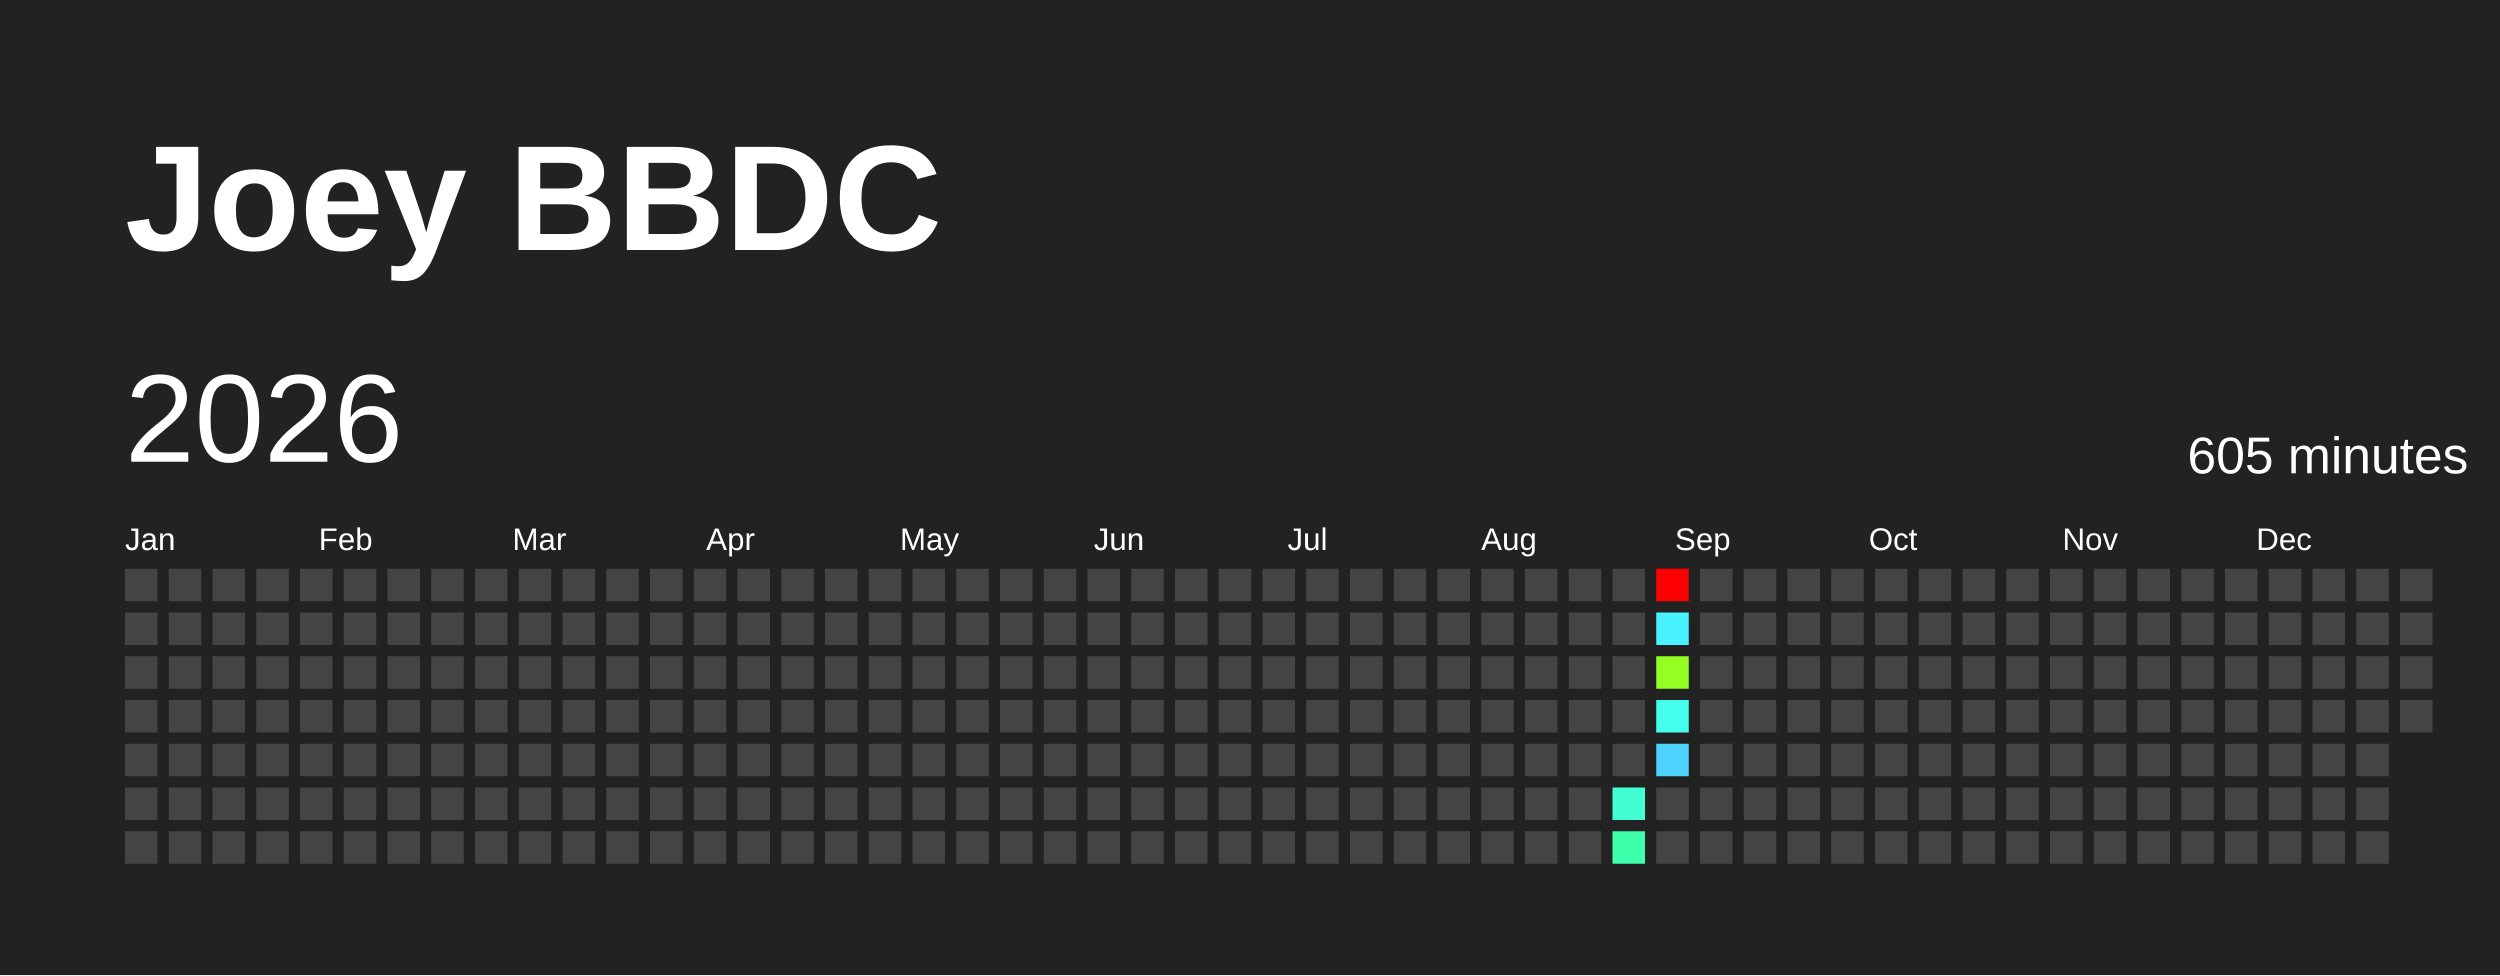
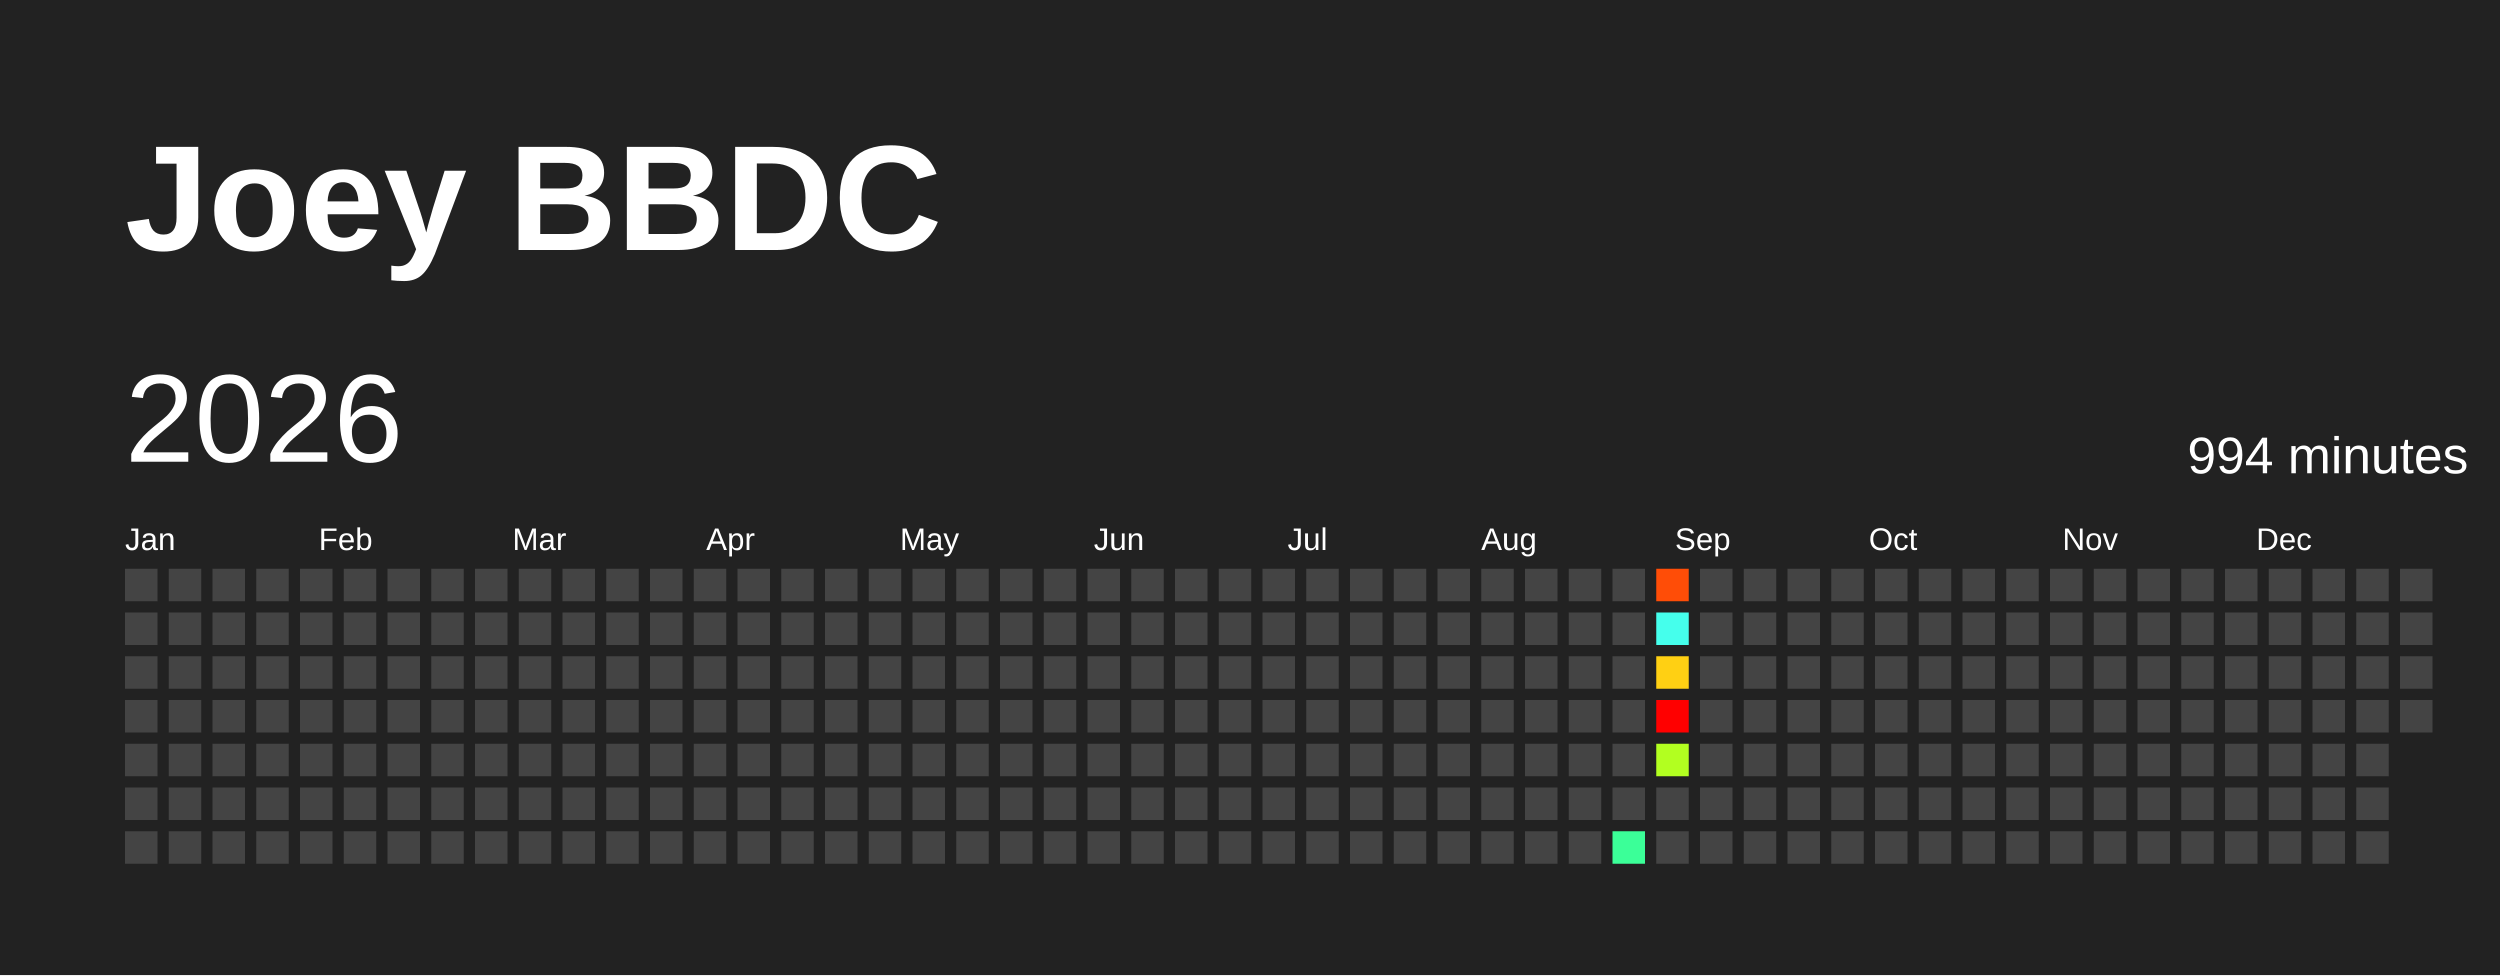
<svg xmlns="http://www.w3.org/2000/svg" baseProfile="full" height="78mm" version="1.1" viewBox="0,0,200,78" width="200mm">
  <defs />
  <rect fill="#222222" height="78" width="200" x="0" y="0" />
  <text fill="#FFFFFF" style="font-size:12px; font-family:Arial; font-weight:bold;" x="10" y="20">Joey BBDC</text>
  <text dominant-baseline="hanging" fill="#FFFFFF" style="font-size:10.0px; font-family:Arial;" x="10" y="30">2026</text>
-   <text dominant-baseline="hanging" fill="#FFFFFF" style="font-size:4.125px; font-family:Arial;" x="175" y="35">605 minutes</text>
+   <text dominant-baseline="hanging" fill="#FFFFFF" style="font-size:4.125px; font-family:Arial;" x="175" y="35">994 minutes</text>
  <text fill="#FFFFFF" style="font-size:2.5px; font-family:Arial" x="10.0" y="44">Jan</text>
  <text fill="#FFFFFF" style="font-size:2.5px; font-family:Arial" x="25.5" y="44">Feb</text>
  <text fill="#FFFFFF" style="font-size:2.5px; font-family:Arial" x="41.0" y="44">Mar</text>
  <text fill="#FFFFFF" style="font-size:2.5px; font-family:Arial" x="56.5" y="44">Apr</text>
  <text fill="#FFFFFF" style="font-size:2.5px; font-family:Arial" x="72.0" y="44">May</text>
  <text fill="#FFFFFF" style="font-size:2.5px; font-family:Arial" x="87.5" y="44">Jun</text>
  <text fill="#FFFFFF" style="font-size:2.5px; font-family:Arial" x="103.0" y="44">Jul</text>
  <text fill="#FFFFFF" style="font-size:2.5px; font-family:Arial" x="118.5" y="44">Aug</text>
  <text fill="#FFFFFF" style="font-size:2.5px; font-family:Arial" x="134.0" y="44">Sep</text>
  <text fill="#FFFFFF" style="font-size:2.5px; font-family:Arial" x="149.5" y="44">Oct</text>
  <text fill="#FFFFFF" style="font-size:2.5px; font-family:Arial" x="165.0" y="44">Nov</text>
  <text fill="#FFFFFF" style="font-size:2.5px; font-family:Arial" x="180.5" y="44">Dec</text>
  <rect fill="#444444" height="2.6" width="2.6" x="10.0" y="45.5" />
  <rect fill="#444444" height="2.6" width="2.6" x="10.0" y="49.0" />
  <rect fill="#444444" height="2.6" width="2.6" x="10.0" y="52.5" />
  <rect fill="#444444" height="2.6" width="2.6" x="10.0" y="56.0" />
  <rect fill="#444444" height="2.6" width="2.6" x="10.0" y="59.5" />
  <rect fill="#444444" height="2.6" width="2.6" x="10.0" y="63.0" />
  <rect fill="#444444" height="2.6" width="2.6" x="10.0" y="66.5" />
  <rect fill="#444444" height="2.6" width="2.6" x="13.5" y="45.5" />
  <rect fill="#444444" height="2.6" width="2.6" x="13.5" y="49.0" />
  <rect fill="#444444" height="2.6" width="2.6" x="13.5" y="52.5" />
  <rect fill="#444444" height="2.6" width="2.6" x="13.5" y="56.0" />
  <rect fill="#444444" height="2.6" width="2.6" x="13.5" y="59.5" />
  <rect fill="#444444" height="2.6" width="2.6" x="13.5" y="63.0" />
  <rect fill="#444444" height="2.6" width="2.6" x="13.5" y="66.5" />
  <rect fill="#444444" height="2.6" width="2.6" x="17.0" y="45.5" />
  <rect fill="#444444" height="2.6" width="2.6" x="17.0" y="49.0" />
  <rect fill="#444444" height="2.6" width="2.6" x="17.0" y="52.5" />
  <rect fill="#444444" height="2.6" width="2.6" x="17.0" y="56.0" />
  <rect fill="#444444" height="2.6" width="2.6" x="17.0" y="59.5" />
  <rect fill="#444444" height="2.6" width="2.6" x="17.0" y="63.0" />
  <rect fill="#444444" height="2.6" width="2.6" x="17.0" y="66.5" />
  <rect fill="#444444" height="2.6" width="2.6" x="20.5" y="45.5" />
  <rect fill="#444444" height="2.6" width="2.6" x="20.5" y="49.0" />
  <rect fill="#444444" height="2.6" width="2.6" x="20.5" y="52.5" />
  <rect fill="#444444" height="2.6" width="2.6" x="20.5" y="56.0" />
  <rect fill="#444444" height="2.6" width="2.6" x="20.5" y="59.5" />
  <rect fill="#444444" height="2.6" width="2.6" x="20.5" y="63.0" />
  <rect fill="#444444" height="2.6" width="2.6" x="20.5" y="66.5" />
  <rect fill="#444444" height="2.6" width="2.6" x="24.0" y="45.5" />
  <rect fill="#444444" height="2.6" width="2.6" x="24.0" y="49.0" />
  <rect fill="#444444" height="2.6" width="2.6" x="24.0" y="52.5" />
  <rect fill="#444444" height="2.6" width="2.6" x="24.0" y="56.0" />
  <rect fill="#444444" height="2.6" width="2.6" x="24.0" y="59.5" />
  <rect fill="#444444" height="2.6" width="2.6" x="24.0" y="63.0" />
  <rect fill="#444444" height="2.6" width="2.6" x="24.0" y="66.5" />
  <rect fill="#444444" height="2.6" width="2.6" x="27.5" y="45.5" />
  <rect fill="#444444" height="2.6" width="2.6" x="27.5" y="49.0" />
  <rect fill="#444444" height="2.6" width="2.6" x="27.5" y="52.5" />
  <rect fill="#444444" height="2.6" width="2.6" x="27.5" y="56.0" />
  <rect fill="#444444" height="2.6" width="2.6" x="27.5" y="59.5" />
  <rect fill="#444444" height="2.6" width="2.6" x="27.5" y="63.0" />
  <rect fill="#444444" height="2.6" width="2.6" x="27.5" y="66.5" />
  <rect fill="#444444" height="2.6" width="2.6" x="31.0" y="45.5" />
  <rect fill="#444444" height="2.6" width="2.6" x="31.0" y="49.0" />
  <rect fill="#444444" height="2.6" width="2.6" x="31.0" y="52.5" />
  <rect fill="#444444" height="2.6" width="2.6" x="31.0" y="56.0" />
  <rect fill="#444444" height="2.6" width="2.6" x="31.0" y="59.5" />
  <rect fill="#444444" height="2.6" width="2.6" x="31.0" y="63.0" />
  <rect fill="#444444" height="2.6" width="2.6" x="31.0" y="66.5" />
  <rect fill="#444444" height="2.6" width="2.6" x="34.5" y="45.5" />
  <rect fill="#444444" height="2.6" width="2.6" x="34.5" y="49.0" />
  <rect fill="#444444" height="2.6" width="2.6" x="34.5" y="52.5" />
  <rect fill="#444444" height="2.6" width="2.6" x="34.5" y="56.0" />
  <rect fill="#444444" height="2.6" width="2.6" x="34.5" y="59.5" />
  <rect fill="#444444" height="2.6" width="2.6" x="34.5" y="63.0" />
  <rect fill="#444444" height="2.6" width="2.6" x="34.5" y="66.5" />
  <rect fill="#444444" height="2.6" width="2.6" x="38.0" y="45.5" />
  <rect fill="#444444" height="2.6" width="2.6" x="38.0" y="49.0" />
  <rect fill="#444444" height="2.6" width="2.6" x="38.0" y="52.5" />
  <rect fill="#444444" height="2.6" width="2.6" x="38.0" y="56.0" />
  <rect fill="#444444" height="2.6" width="2.6" x="38.0" y="59.5" />
  <rect fill="#444444" height="2.6" width="2.6" x="38.0" y="63.0" />
  <rect fill="#444444" height="2.6" width="2.6" x="38.0" y="66.5" />
  <rect fill="#444444" height="2.6" width="2.6" x="41.5" y="45.5" />
  <rect fill="#444444" height="2.6" width="2.6" x="41.5" y="49.0" />
  <rect fill="#444444" height="2.6" width="2.6" x="41.5" y="52.5" />
  <rect fill="#444444" height="2.6" width="2.6" x="41.5" y="56.0" />
  <rect fill="#444444" height="2.6" width="2.6" x="41.5" y="59.5" />
  <rect fill="#444444" height="2.6" width="2.6" x="41.5" y="63.0" />
  <rect fill="#444444" height="2.6" width="2.6" x="41.5" y="66.5" />
  <rect fill="#444444" height="2.6" width="2.6" x="45.0" y="45.5" />
  <rect fill="#444444" height="2.6" width="2.6" x="45.0" y="49.0" />
  <rect fill="#444444" height="2.6" width="2.6" x="45.0" y="52.5" />
  <rect fill="#444444" height="2.6" width="2.6" x="45.0" y="56.0" />
  <rect fill="#444444" height="2.6" width="2.6" x="45.0" y="59.5" />
  <rect fill="#444444" height="2.6" width="2.6" x="45.0" y="63.0" />
  <rect fill="#444444" height="2.6" width="2.6" x="45.0" y="66.5" />
  <rect fill="#444444" height="2.6" width="2.6" x="48.5" y="45.5" />
  <rect fill="#444444" height="2.6" width="2.6" x="48.5" y="49.0" />
  <rect fill="#444444" height="2.6" width="2.6" x="48.5" y="52.5" />
  <rect fill="#444444" height="2.6" width="2.6" x="48.5" y="56.0" />
  <rect fill="#444444" height="2.6" width="2.6" x="48.5" y="59.5" />
  <rect fill="#444444" height="2.6" width="2.6" x="48.5" y="63.0" />
  <rect fill="#444444" height="2.6" width="2.6" x="48.5" y="66.5" />
  <rect fill="#444444" height="2.6" width="2.6" x="52.0" y="45.5" />
  <rect fill="#444444" height="2.6" width="2.6" x="52.0" y="49.0" />
  <rect fill="#444444" height="2.6" width="2.6" x="52.0" y="52.5" />
  <rect fill="#444444" height="2.6" width="2.6" x="52.0" y="56.0" />
  <rect fill="#444444" height="2.6" width="2.6" x="52.0" y="59.5" />
  <rect fill="#444444" height="2.6" width="2.6" x="52.0" y="63.0" />
  <rect fill="#444444" height="2.6" width="2.6" x="52.0" y="66.5" />
  <rect fill="#444444" height="2.6" width="2.6" x="55.5" y="45.5" />
  <rect fill="#444444" height="2.6" width="2.6" x="55.5" y="49.0" />
  <rect fill="#444444" height="2.6" width="2.6" x="55.5" y="52.5" />
  <rect fill="#444444" height="2.6" width="2.6" x="55.5" y="56.0" />
  <rect fill="#444444" height="2.6" width="2.6" x="55.5" y="59.5" />
  <rect fill="#444444" height="2.6" width="2.6" x="55.5" y="63.0" />
  <rect fill="#444444" height="2.6" width="2.6" x="55.5" y="66.5" />
  <rect fill="#444444" height="2.6" width="2.6" x="59.0" y="45.5" />
  <rect fill="#444444" height="2.6" width="2.6" x="59.0" y="49.0" />
  <rect fill="#444444" height="2.6" width="2.6" x="59.0" y="52.5" />
  <rect fill="#444444" height="2.6" width="2.6" x="59.0" y="56.0" />
  <rect fill="#444444" height="2.6" width="2.6" x="59.0" y="59.5" />
  <rect fill="#444444" height="2.6" width="2.6" x="59.0" y="63.0" />
  <rect fill="#444444" height="2.6" width="2.6" x="59.0" y="66.5" />
  <rect fill="#444444" height="2.6" width="2.6" x="62.5" y="45.5" />
  <rect fill="#444444" height="2.6" width="2.6" x="62.5" y="49.0" />
  <rect fill="#444444" height="2.6" width="2.6" x="62.5" y="52.5" />
  <rect fill="#444444" height="2.6" width="2.6" x="62.5" y="56.0" />
  <rect fill="#444444" height="2.6" width="2.6" x="62.5" y="59.5" />
  <rect fill="#444444" height="2.6" width="2.6" x="62.5" y="63.0" />
  <rect fill="#444444" height="2.6" width="2.6" x="62.5" y="66.5" />
  <rect fill="#444444" height="2.6" width="2.6" x="66.0" y="45.5" />
  <rect fill="#444444" height="2.6" width="2.6" x="66.0" y="49.0" />
  <rect fill="#444444" height="2.6" width="2.6" x="66.0" y="52.5" />
  <rect fill="#444444" height="2.6" width="2.6" x="66.0" y="56.0" />
  <rect fill="#444444" height="2.6" width="2.6" x="66.0" y="59.5" />
  <rect fill="#444444" height="2.6" width="2.6" x="66.0" y="63.0" />
  <rect fill="#444444" height="2.6" width="2.6" x="66.0" y="66.5" />
  <rect fill="#444444" height="2.6" width="2.6" x="69.5" y="45.5" />
  <rect fill="#444444" height="2.6" width="2.6" x="69.5" y="49.0" />
  <rect fill="#444444" height="2.6" width="2.6" x="69.5" y="52.5" />
  <rect fill="#444444" height="2.6" width="2.6" x="69.5" y="56.0" />
  <rect fill="#444444" height="2.6" width="2.6" x="69.5" y="59.5" />
  <rect fill="#444444" height="2.6" width="2.6" x="69.5" y="63.0" />
  <rect fill="#444444" height="2.6" width="2.6" x="69.5" y="66.5" />
  <rect fill="#444444" height="2.6" width="2.6" x="73.0" y="45.5" />
  <rect fill="#444444" height="2.6" width="2.6" x="73.0" y="49.0" />
  <rect fill="#444444" height="2.6" width="2.6" x="73.0" y="52.5" />
  <rect fill="#444444" height="2.6" width="2.6" x="73.0" y="56.0" />
  <rect fill="#444444" height="2.6" width="2.6" x="73.0" y="59.5" />
  <rect fill="#444444" height="2.6" width="2.6" x="73.0" y="63.0" />
  <rect fill="#444444" height="2.6" width="2.6" x="73.0" y="66.5" />
  <rect fill="#444444" height="2.6" width="2.6" x="76.5" y="45.5" />
  <rect fill="#444444" height="2.6" width="2.6" x="76.5" y="49.0" />
  <rect fill="#444444" height="2.6" width="2.6" x="76.5" y="52.5" />
  <rect fill="#444444" height="2.6" width="2.6" x="76.5" y="56.0" />
  <rect fill="#444444" height="2.6" width="2.6" x="76.5" y="59.5" />
  <rect fill="#444444" height="2.6" width="2.6" x="76.5" y="63.0" />
  <rect fill="#444444" height="2.6" width="2.6" x="76.5" y="66.5" />
  <rect fill="#444444" height="2.6" width="2.6" x="80.0" y="45.5" />
  <rect fill="#444444" height="2.6" width="2.6" x="80.0" y="49.0" />
  <rect fill="#444444" height="2.6" width="2.6" x="80.0" y="52.5" />
  <rect fill="#444444" height="2.6" width="2.6" x="80.0" y="56.0" />
  <rect fill="#444444" height="2.6" width="2.6" x="80.0" y="59.5" />
  <rect fill="#444444" height="2.6" width="2.6" x="80.0" y="63.0" />
  <rect fill="#444444" height="2.6" width="2.6" x="80.0" y="66.5" />
  <rect fill="#444444" height="2.6" width="2.6" x="83.5" y="45.5" />
  <rect fill="#444444" height="2.6" width="2.6" x="83.5" y="49.0" />
  <rect fill="#444444" height="2.6" width="2.6" x="83.5" y="52.5" />
  <rect fill="#444444" height="2.6" width="2.6" x="83.5" y="56.0" />
  <rect fill="#444444" height="2.6" width="2.6" x="83.5" y="59.5" />
  <rect fill="#444444" height="2.6" width="2.6" x="83.5" y="63.0" />
  <rect fill="#444444" height="2.6" width="2.6" x="83.5" y="66.5" />
  <rect fill="#444444" height="2.6" width="2.6" x="87.0" y="45.5" />
  <rect fill="#444444" height="2.6" width="2.6" x="87.0" y="49.0" />
  <rect fill="#444444" height="2.6" width="2.6" x="87.0" y="52.5" />
  <rect fill="#444444" height="2.6" width="2.6" x="87.0" y="56.0" />
  <rect fill="#444444" height="2.6" width="2.6" x="87.0" y="59.5" />
  <rect fill="#444444" height="2.6" width="2.6" x="87.0" y="63.0" />
  <rect fill="#444444" height="2.6" width="2.6" x="87.0" y="66.5" />
  <rect fill="#444444" height="2.6" width="2.6" x="90.5" y="45.5" />
  <rect fill="#444444" height="2.6" width="2.6" x="90.5" y="49.0" />
  <rect fill="#444444" height="2.6" width="2.6" x="90.5" y="52.5" />
  <rect fill="#444444" height="2.6" width="2.6" x="90.5" y="56.0" />
  <rect fill="#444444" height="2.6" width="2.6" x="90.5" y="59.5" />
  <rect fill="#444444" height="2.6" width="2.6" x="90.5" y="63.0" />
  <rect fill="#444444" height="2.6" width="2.6" x="90.5" y="66.5" />
  <rect fill="#444444" height="2.6" width="2.6" x="94.0" y="45.5" />
  <rect fill="#444444" height="2.6" width="2.6" x="94.0" y="49.0" />
  <rect fill="#444444" height="2.6" width="2.6" x="94.0" y="52.5" />
  <rect fill="#444444" height="2.6" width="2.6" x="94.0" y="56.0" />
  <rect fill="#444444" height="2.6" width="2.6" x="94.0" y="59.5" />
  <rect fill="#444444" height="2.6" width="2.6" x="94.0" y="63.0" />
  <rect fill="#444444" height="2.6" width="2.6" x="94.0" y="66.5" />
  <rect fill="#444444" height="2.6" width="2.6" x="97.5" y="45.5" />
  <rect fill="#444444" height="2.6" width="2.6" x="97.5" y="49.0" />
  <rect fill="#444444" height="2.6" width="2.6" x="97.5" y="52.5" />
  <rect fill="#444444" height="2.6" width="2.6" x="97.5" y="56.0" />
  <rect fill="#444444" height="2.6" width="2.6" x="97.5" y="59.5" />
  <rect fill="#444444" height="2.6" width="2.6" x="97.5" y="63.0" />
  <rect fill="#444444" height="2.6" width="2.6" x="97.5" y="66.5" />
  <rect fill="#444444" height="2.6" width="2.6" x="101.0" y="45.5" />
  <rect fill="#444444" height="2.6" width="2.6" x="101.0" y="49.0" />
  <rect fill="#444444" height="2.6" width="2.6" x="101.0" y="52.5" />
  <rect fill="#444444" height="2.6" width="2.6" x="101.0" y="56.0" />
  <rect fill="#444444" height="2.6" width="2.6" x="101.0" y="59.5" />
  <rect fill="#444444" height="2.6" width="2.6" x="101.0" y="63.0" />
  <rect fill="#444444" height="2.6" width="2.6" x="101.0" y="66.5" />
  <rect fill="#444444" height="2.6" width="2.6" x="104.5" y="45.5" />
  <rect fill="#444444" height="2.6" width="2.6" x="104.5" y="49.0" />
  <rect fill="#444444" height="2.6" width="2.6" x="104.5" y="52.5" />
  <rect fill="#444444" height="2.6" width="2.6" x="104.5" y="56.0" />
  <rect fill="#444444" height="2.6" width="2.6" x="104.5" y="59.5" />
  <rect fill="#444444" height="2.6" width="2.6" x="104.5" y="63.0" />
  <rect fill="#444444" height="2.6" width="2.6" x="104.5" y="66.5" />
  <rect fill="#444444" height="2.6" width="2.6" x="108.0" y="45.5" />
  <rect fill="#444444" height="2.6" width="2.6" x="108.0" y="49.0" />
  <rect fill="#444444" height="2.6" width="2.6" x="108.0" y="52.5" />
  <rect fill="#444444" height="2.6" width="2.6" x="108.0" y="56.0" />
  <rect fill="#444444" height="2.6" width="2.6" x="108.0" y="59.5" />
  <rect fill="#444444" height="2.6" width="2.6" x="108.0" y="63.0" />
  <rect fill="#444444" height="2.6" width="2.6" x="108.0" y="66.5" />
  <rect fill="#444444" height="2.6" width="2.6" x="111.5" y="45.5" />
  <rect fill="#444444" height="2.6" width="2.6" x="111.5" y="49.0" />
  <rect fill="#444444" height="2.6" width="2.6" x="111.5" y="52.5" />
  <rect fill="#444444" height="2.6" width="2.6" x="111.5" y="56.0" />
  <rect fill="#444444" height="2.6" width="2.6" x="111.5" y="59.5" />
  <rect fill="#444444" height="2.6" width="2.6" x="111.5" y="63.0" />
  <rect fill="#444444" height="2.6" width="2.6" x="111.5" y="66.5" />
  <rect fill="#444444" height="2.6" width="2.6" x="115.0" y="45.5" />
  <rect fill="#444444" height="2.6" width="2.6" x="115.0" y="49.0" />
  <rect fill="#444444" height="2.6" width="2.6" x="115.0" y="52.5" />
  <rect fill="#444444" height="2.6" width="2.6" x="115.0" y="56.0" />
  <rect fill="#444444" height="2.6" width="2.6" x="115.0" y="59.5" />
  <rect fill="#444444" height="2.6" width="2.6" x="115.0" y="63.0" />
  <rect fill="#444444" height="2.6" width="2.6" x="115.0" y="66.5" />
  <rect fill="#444444" height="2.6" width="2.6" x="118.5" y="45.5" />
  <rect fill="#444444" height="2.6" width="2.6" x="118.5" y="49.0" />
  <rect fill="#444444" height="2.6" width="2.6" x="118.5" y="52.5" />
  <rect fill="#444444" height="2.6" width="2.6" x="118.5" y="56.0" />
  <rect fill="#444444" height="2.6" width="2.6" x="118.5" y="59.5" />
  <rect fill="#444444" height="2.6" width="2.6" x="118.5" y="63.0" />
  <rect fill="#444444" height="2.6" width="2.6" x="118.5" y="66.5" />
  <rect fill="#444444" height="2.6" width="2.6" x="122.0" y="45.5" />
  <rect fill="#444444" height="2.6" width="2.6" x="122.0" y="49.0" />
  <rect fill="#444444" height="2.6" width="2.6" x="122.0" y="52.5" />
  <rect fill="#444444" height="2.6" width="2.6" x="122.0" y="56.0" />
  <rect fill="#444444" height="2.6" width="2.6" x="122.0" y="59.5" />
  <rect fill="#444444" height="2.6" width="2.6" x="122.0" y="63.0" />
  <rect fill="#444444" height="2.6" width="2.6" x="122.0" y="66.5" />
  <rect fill="#444444" height="2.6" width="2.6" x="125.5" y="45.5" />
  <rect fill="#444444" height="2.6" width="2.6" x="125.5" y="49.0" />
  <rect fill="#444444" height="2.6" width="2.6" x="125.5" y="52.5" />
  <rect fill="#444444" height="2.6" width="2.6" x="125.5" y="56.0" />
  <rect fill="#444444" height="2.6" width="2.6" x="125.5" y="59.5" />
  <rect fill="#444444" height="2.6" width="2.6" x="125.5" y="63.0" />
  <rect fill="#444444" height="2.6" width="2.6" x="125.5" y="66.5" />
  <rect fill="#444444" height="2.6" width="2.6" x="129.0" y="45.5" />
  <rect fill="#444444" height="2.6" width="2.6" x="129.0" y="49.0" />
  <rect fill="#444444" height="2.6" width="2.6" x="129.0" y="52.5" />
  <rect fill="#444444" height="2.6" width="2.6" x="129.0" y="56.0" />
  <rect fill="#444444" height="2.6" width="2.6" x="129.0" y="59.5" />
-   <rect fill="#42ffd3" height="2.6" width="2.6" x="129.0" y="63.0" />
-   <rect fill="#3dffac" height="2.6" width="2.6" x="129.0" y="66.5" />
-   <rect fill="red" height="2.6" width="2.6" x="132.5" y="45.5" />
-   <rect fill="#49f2ff" height="2.6" width="2.6" x="132.5" y="49.0" />
-   <rect fill="#95ff23" height="2.6" width="2.6" x="132.5" y="52.5" />
-   <rect fill="#44ffeb" height="2.6" width="2.6" x="132.5" y="56.0" />
-   <rect fill="#4dd2ff" height="2.6" width="2.6" x="132.5" y="59.5" />
+   <rect fill="#444444" height="2.6" width="2.6" x="129.0" y="63.0" />
+   <rect fill="#3bff98" height="2.6" width="2.6" x="129.0" y="66.5" />
+   <rect fill="#ff4d07" height="2.6" width="2.6" x="132.5" y="45.5" />
+   <rect fill="#45ffec" height="2.6" width="2.6" x="132.5" y="49.0" />
+   <rect fill="#ffd013" height="2.6" width="2.6" x="132.5" y="52.5" />
+   <rect fill="red" height="2.6" width="2.6" x="132.5" y="56.0" />
+   <rect fill="#b2ff20" height="2.6" width="2.6" x="132.5" y="59.5" />
  <rect fill="#444444" height="2.6" width="2.6" x="132.5" y="63.0" />
  <rect fill="#444444" height="2.6" width="2.6" x="132.5" y="66.5" />
  <rect fill="#444444" height="2.6" width="2.6" x="136.0" y="45.5" />
  <rect fill="#444444" height="2.6" width="2.6" x="136.0" y="49.0" />
  <rect fill="#444444" height="2.6" width="2.6" x="136.0" y="52.5" />
  <rect fill="#444444" height="2.6" width="2.6" x="136.0" y="56.0" />
  <rect fill="#444444" height="2.6" width="2.6" x="136.0" y="59.5" />
  <rect fill="#444444" height="2.6" width="2.6" x="136.0" y="63.0" />
  <rect fill="#444444" height="2.6" width="2.6" x="136.0" y="66.5" />
  <rect fill="#444444" height="2.6" width="2.6" x="139.5" y="45.5" />
  <rect fill="#444444" height="2.6" width="2.6" x="139.5" y="49.0" />
  <rect fill="#444444" height="2.6" width="2.6" x="139.5" y="52.5" />
  <rect fill="#444444" height="2.6" width="2.6" x="139.5" y="56.0" />
  <rect fill="#444444" height="2.6" width="2.6" x="139.5" y="59.5" />
  <rect fill="#444444" height="2.6" width="2.6" x="139.5" y="63.0" />
  <rect fill="#444444" height="2.6" width="2.6" x="139.5" y="66.5" />
  <rect fill="#444444" height="2.6" width="2.6" x="143.0" y="45.5" />
  <rect fill="#444444" height="2.6" width="2.6" x="143.0" y="49.0" />
  <rect fill="#444444" height="2.6" width="2.6" x="143.0" y="52.5" />
  <rect fill="#444444" height="2.6" width="2.6" x="143.0" y="56.0" />
  <rect fill="#444444" height="2.6" width="2.6" x="143.0" y="59.5" />
  <rect fill="#444444" height="2.6" width="2.6" x="143.0" y="63.0" />
  <rect fill="#444444" height="2.6" width="2.6" x="143.0" y="66.5" />
  <rect fill="#444444" height="2.6" width="2.6" x="146.5" y="45.5" />
  <rect fill="#444444" height="2.6" width="2.6" x="146.5" y="49.0" />
  <rect fill="#444444" height="2.6" width="2.6" x="146.5" y="52.5" />
  <rect fill="#444444" height="2.6" width="2.6" x="146.5" y="56.0" />
  <rect fill="#444444" height="2.6" width="2.6" x="146.5" y="59.5" />
  <rect fill="#444444" height="2.6" width="2.6" x="146.5" y="63.0" />
  <rect fill="#444444" height="2.6" width="2.6" x="146.5" y="66.5" />
  <rect fill="#444444" height="2.6" width="2.6" x="150.0" y="45.5" />
  <rect fill="#444444" height="2.6" width="2.6" x="150.0" y="49.0" />
  <rect fill="#444444" height="2.6" width="2.6" x="150.0" y="52.5" />
  <rect fill="#444444" height="2.6" width="2.6" x="150.0" y="56.0" />
  <rect fill="#444444" height="2.6" width="2.6" x="150.0" y="59.5" />
  <rect fill="#444444" height="2.6" width="2.6" x="150.0" y="63.0" />
  <rect fill="#444444" height="2.6" width="2.6" x="150.0" y="66.5" />
  <rect fill="#444444" height="2.6" width="2.6" x="153.5" y="45.5" />
  <rect fill="#444444" height="2.6" width="2.6" x="153.5" y="49.0" />
  <rect fill="#444444" height="2.6" width="2.6" x="153.5" y="52.5" />
  <rect fill="#444444" height="2.6" width="2.6" x="153.5" y="56.0" />
  <rect fill="#444444" height="2.6" width="2.6" x="153.5" y="59.5" />
  <rect fill="#444444" height="2.6" width="2.6" x="153.5" y="63.0" />
  <rect fill="#444444" height="2.6" width="2.6" x="153.5" y="66.5" />
  <rect fill="#444444" height="2.6" width="2.6" x="157.0" y="45.5" />
  <rect fill="#444444" height="2.6" width="2.6" x="157.0" y="49.0" />
  <rect fill="#444444" height="2.6" width="2.6" x="157.0" y="52.5" />
  <rect fill="#444444" height="2.6" width="2.6" x="157.0" y="56.0" />
  <rect fill="#444444" height="2.6" width="2.6" x="157.0" y="59.5" />
  <rect fill="#444444" height="2.6" width="2.6" x="157.0" y="63.0" />
  <rect fill="#444444" height="2.6" width="2.6" x="157.0" y="66.5" />
  <rect fill="#444444" height="2.6" width="2.6" x="160.5" y="45.5" />
  <rect fill="#444444" height="2.6" width="2.6" x="160.5" y="49.0" />
  <rect fill="#444444" height="2.6" width="2.6" x="160.5" y="52.5" />
  <rect fill="#444444" height="2.6" width="2.6" x="160.5" y="56.0" />
  <rect fill="#444444" height="2.6" width="2.6" x="160.5" y="59.5" />
  <rect fill="#444444" height="2.6" width="2.6" x="160.5" y="63.0" />
  <rect fill="#444444" height="2.6" width="2.6" x="160.5" y="66.5" />
  <rect fill="#444444" height="2.6" width="2.6" x="164.0" y="45.5" />
  <rect fill="#444444" height="2.6" width="2.6" x="164.0" y="49.0" />
  <rect fill="#444444" height="2.6" width="2.6" x="164.0" y="52.5" />
  <rect fill="#444444" height="2.6" width="2.6" x="164.0" y="56.0" />
  <rect fill="#444444" height="2.6" width="2.6" x="164.0" y="59.5" />
  <rect fill="#444444" height="2.6" width="2.6" x="164.0" y="63.0" />
  <rect fill="#444444" height="2.6" width="2.6" x="164.0" y="66.5" />
  <rect fill="#444444" height="2.6" width="2.6" x="167.5" y="45.5" />
  <rect fill="#444444" height="2.6" width="2.6" x="167.5" y="49.0" />
  <rect fill="#444444" height="2.6" width="2.6" x="167.5" y="52.5" />
  <rect fill="#444444" height="2.6" width="2.6" x="167.5" y="56.0" />
  <rect fill="#444444" height="2.6" width="2.6" x="167.5" y="59.5" />
  <rect fill="#444444" height="2.6" width="2.6" x="167.5" y="63.0" />
  <rect fill="#444444" height="2.6" width="2.6" x="167.5" y="66.5" />
  <rect fill="#444444" height="2.6" width="2.6" x="171.0" y="45.5" />
  <rect fill="#444444" height="2.6" width="2.6" x="171.0" y="49.0" />
  <rect fill="#444444" height="2.6" width="2.6" x="171.0" y="52.5" />
  <rect fill="#444444" height="2.6" width="2.6" x="171.0" y="56.0" />
  <rect fill="#444444" height="2.6" width="2.6" x="171.0" y="59.5" />
  <rect fill="#444444" height="2.6" width="2.6" x="171.0" y="63.0" />
  <rect fill="#444444" height="2.6" width="2.6" x="171.0" y="66.5" />
  <rect fill="#444444" height="2.6" width="2.6" x="174.5" y="45.5" />
  <rect fill="#444444" height="2.6" width="2.6" x="174.5" y="49.0" />
  <rect fill="#444444" height="2.6" width="2.6" x="174.5" y="52.5" />
  <rect fill="#444444" height="2.6" width="2.6" x="174.5" y="56.0" />
  <rect fill="#444444" height="2.6" width="2.6" x="174.5" y="59.5" />
  <rect fill="#444444" height="2.6" width="2.6" x="174.5" y="63.0" />
  <rect fill="#444444" height="2.6" width="2.6" x="174.5" y="66.5" />
  <rect fill="#444444" height="2.6" width="2.6" x="178.0" y="45.5" />
  <rect fill="#444444" height="2.6" width="2.6" x="178.0" y="49.0" />
  <rect fill="#444444" height="2.6" width="2.6" x="178.0" y="52.5" />
  <rect fill="#444444" height="2.6" width="2.6" x="178.0" y="56.0" />
  <rect fill="#444444" height="2.6" width="2.6" x="178.0" y="59.5" />
  <rect fill="#444444" height="2.6" width="2.6" x="178.0" y="63.0" />
  <rect fill="#444444" height="2.6" width="2.6" x="178.0" y="66.5" />
  <rect fill="#444444" height="2.6" width="2.6" x="181.5" y="45.5" />
  <rect fill="#444444" height="2.6" width="2.6" x="181.5" y="49.0" />
  <rect fill="#444444" height="2.6" width="2.6" x="181.5" y="52.5" />
  <rect fill="#444444" height="2.6" width="2.6" x="181.5" y="56.0" />
  <rect fill="#444444" height="2.6" width="2.6" x="181.5" y="59.5" />
  <rect fill="#444444" height="2.6" width="2.6" x="181.5" y="63.0" />
  <rect fill="#444444" height="2.6" width="2.6" x="181.5" y="66.5" />
  <rect fill="#444444" height="2.6" width="2.6" x="185.0" y="45.5" />
  <rect fill="#444444" height="2.6" width="2.6" x="185.0" y="49.0" />
  <rect fill="#444444" height="2.6" width="2.6" x="185.0" y="52.5" />
  <rect fill="#444444" height="2.6" width="2.6" x="185.0" y="56.0" />
  <rect fill="#444444" height="2.6" width="2.6" x="185.0" y="59.5" />
  <rect fill="#444444" height="2.6" width="2.6" x="185.0" y="63.0" />
  <rect fill="#444444" height="2.6" width="2.6" x="185.0" y="66.5" />
  <rect fill="#444444" height="2.6" width="2.6" x="188.5" y="45.5" />
  <rect fill="#444444" height="2.6" width="2.6" x="188.5" y="49.0" />
  <rect fill="#444444" height="2.6" width="2.6" x="188.5" y="52.5" />
  <rect fill="#444444" height="2.6" width="2.6" x="188.5" y="56.0" />
  <rect fill="#444444" height="2.6" width="2.6" x="188.5" y="59.5" />
  <rect fill="#444444" height="2.6" width="2.6" x="188.5" y="63.0" />
  <rect fill="#444444" height="2.6" width="2.6" x="188.5" y="66.5" />
  <rect fill="#444444" height="2.6" width="2.6" x="192.0" y="45.5" />
  <rect fill="#444444" height="2.6" width="2.6" x="192.0" y="49.0" />
  <rect fill="#444444" height="2.6" width="2.6" x="192.0" y="52.5" />
  <rect fill="#444444" height="2.6" width="2.6" x="192.0" y="56.0" />
</svg>
